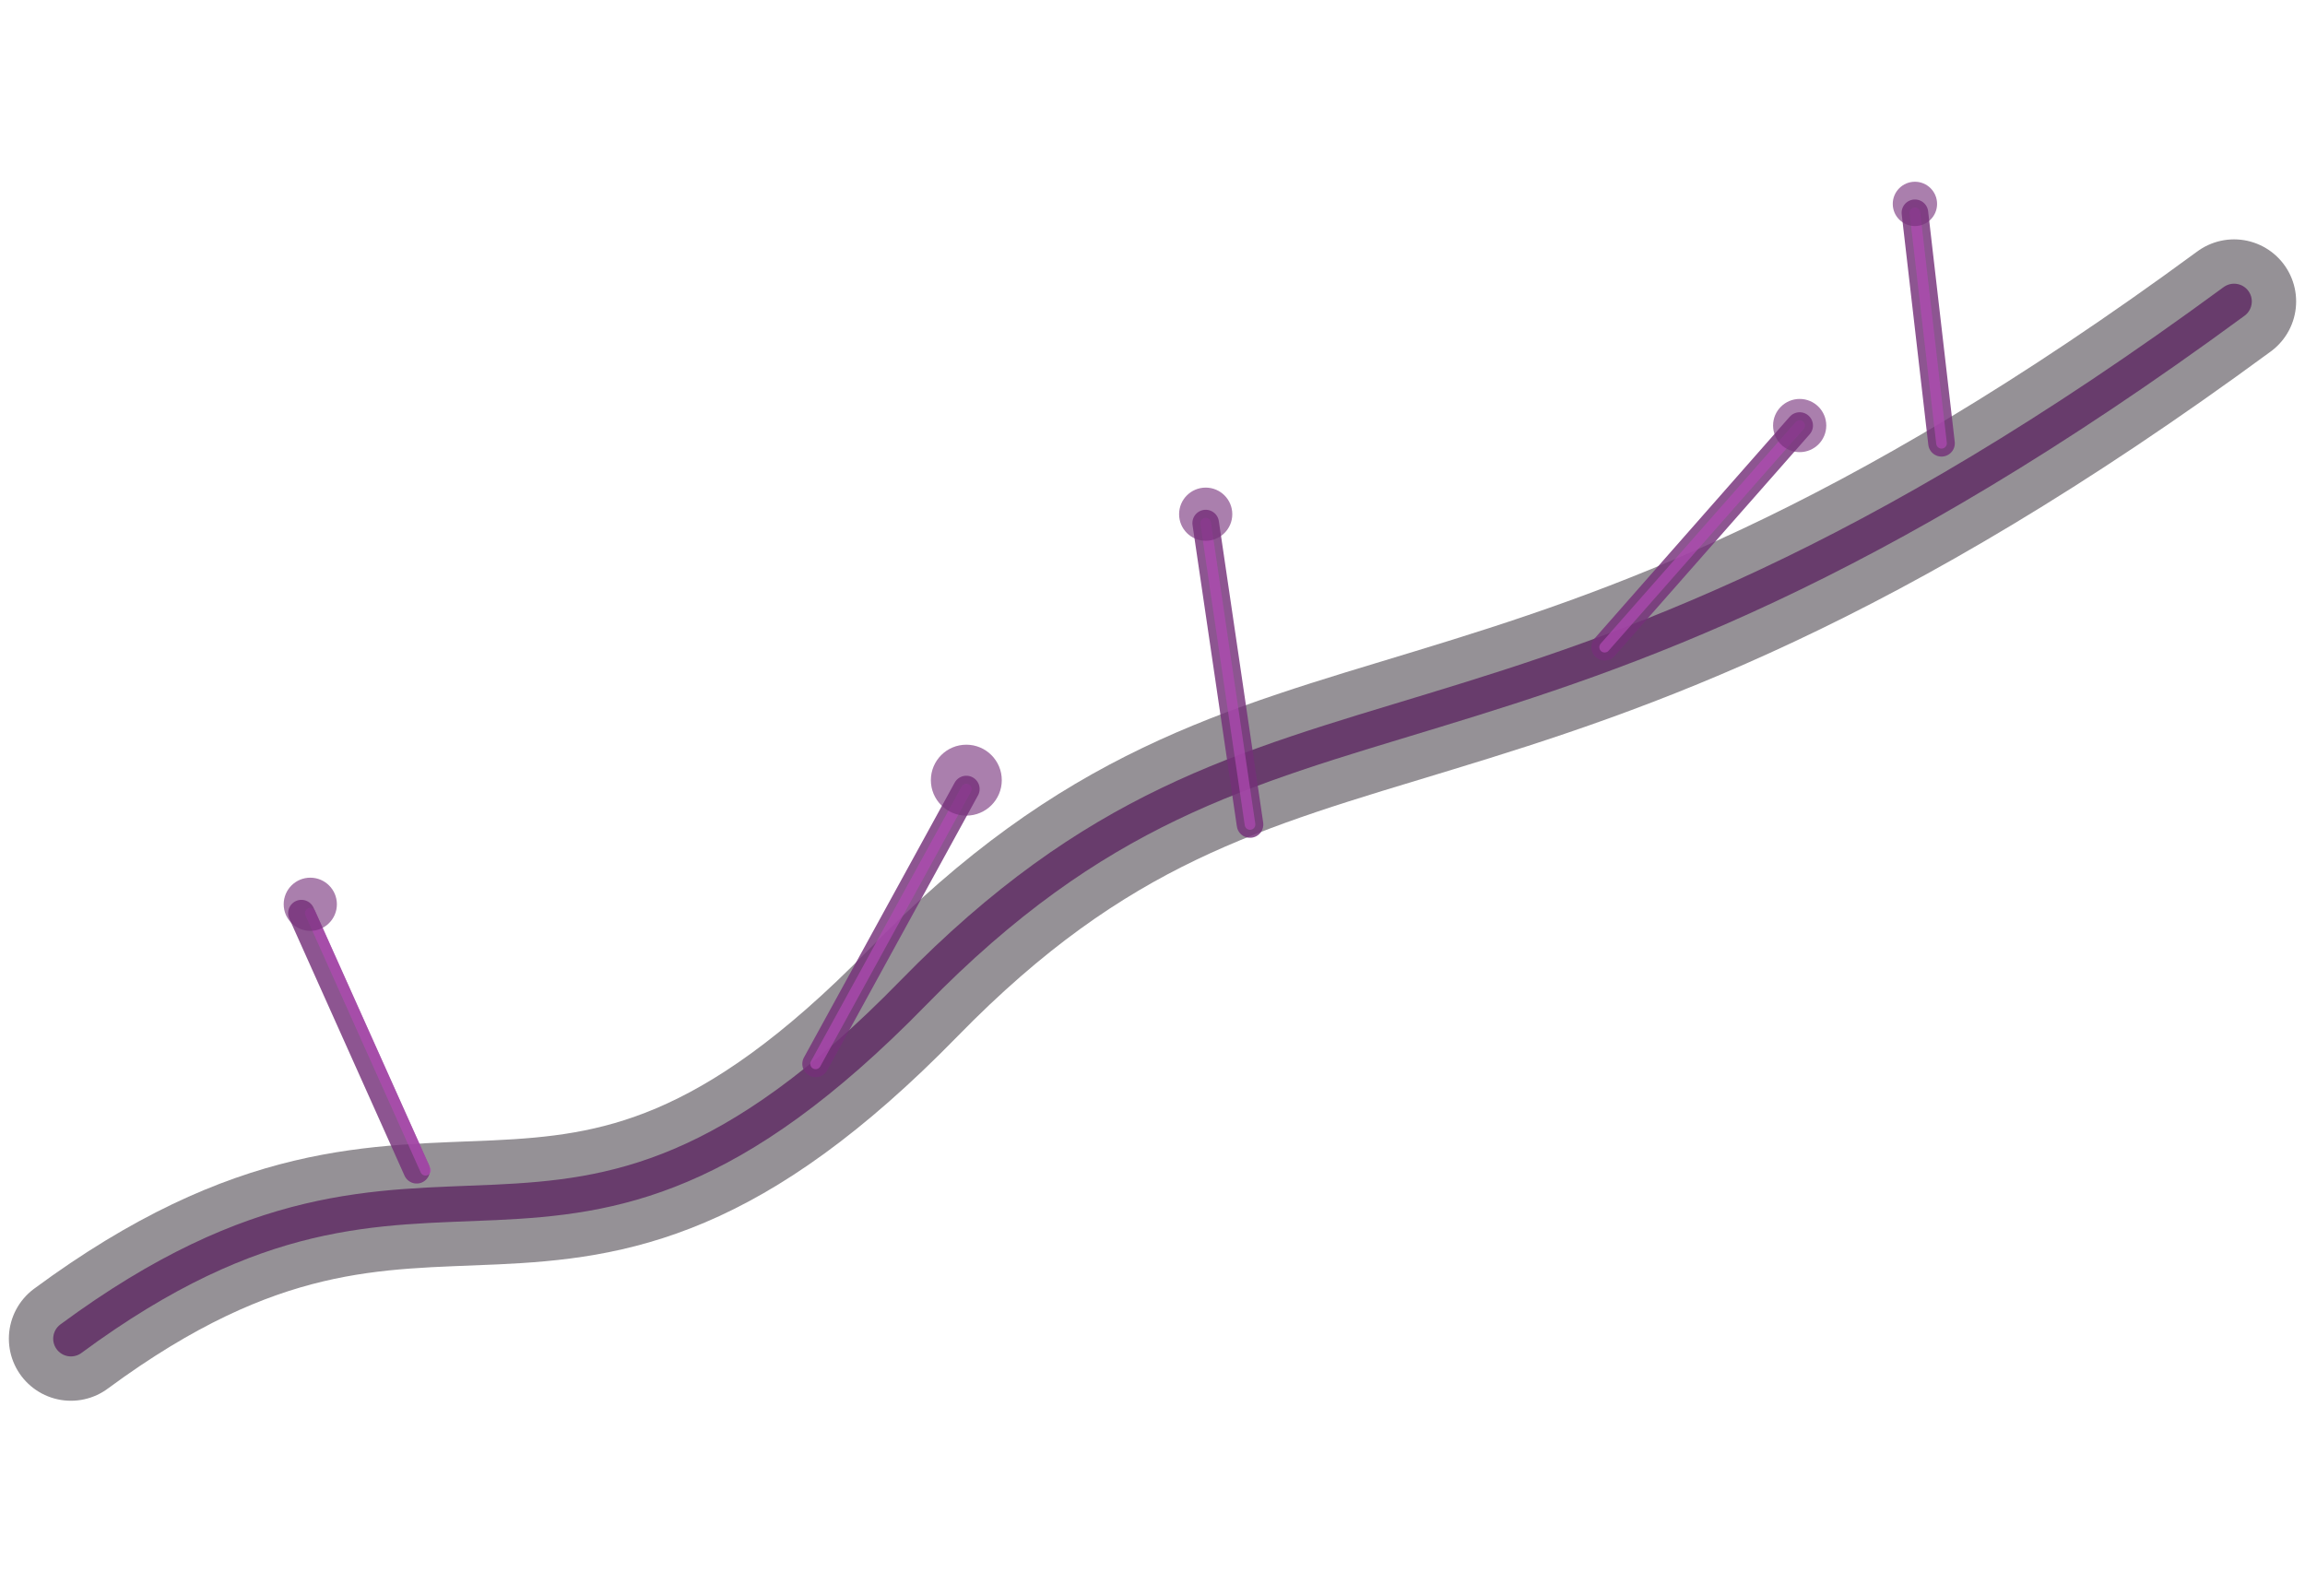
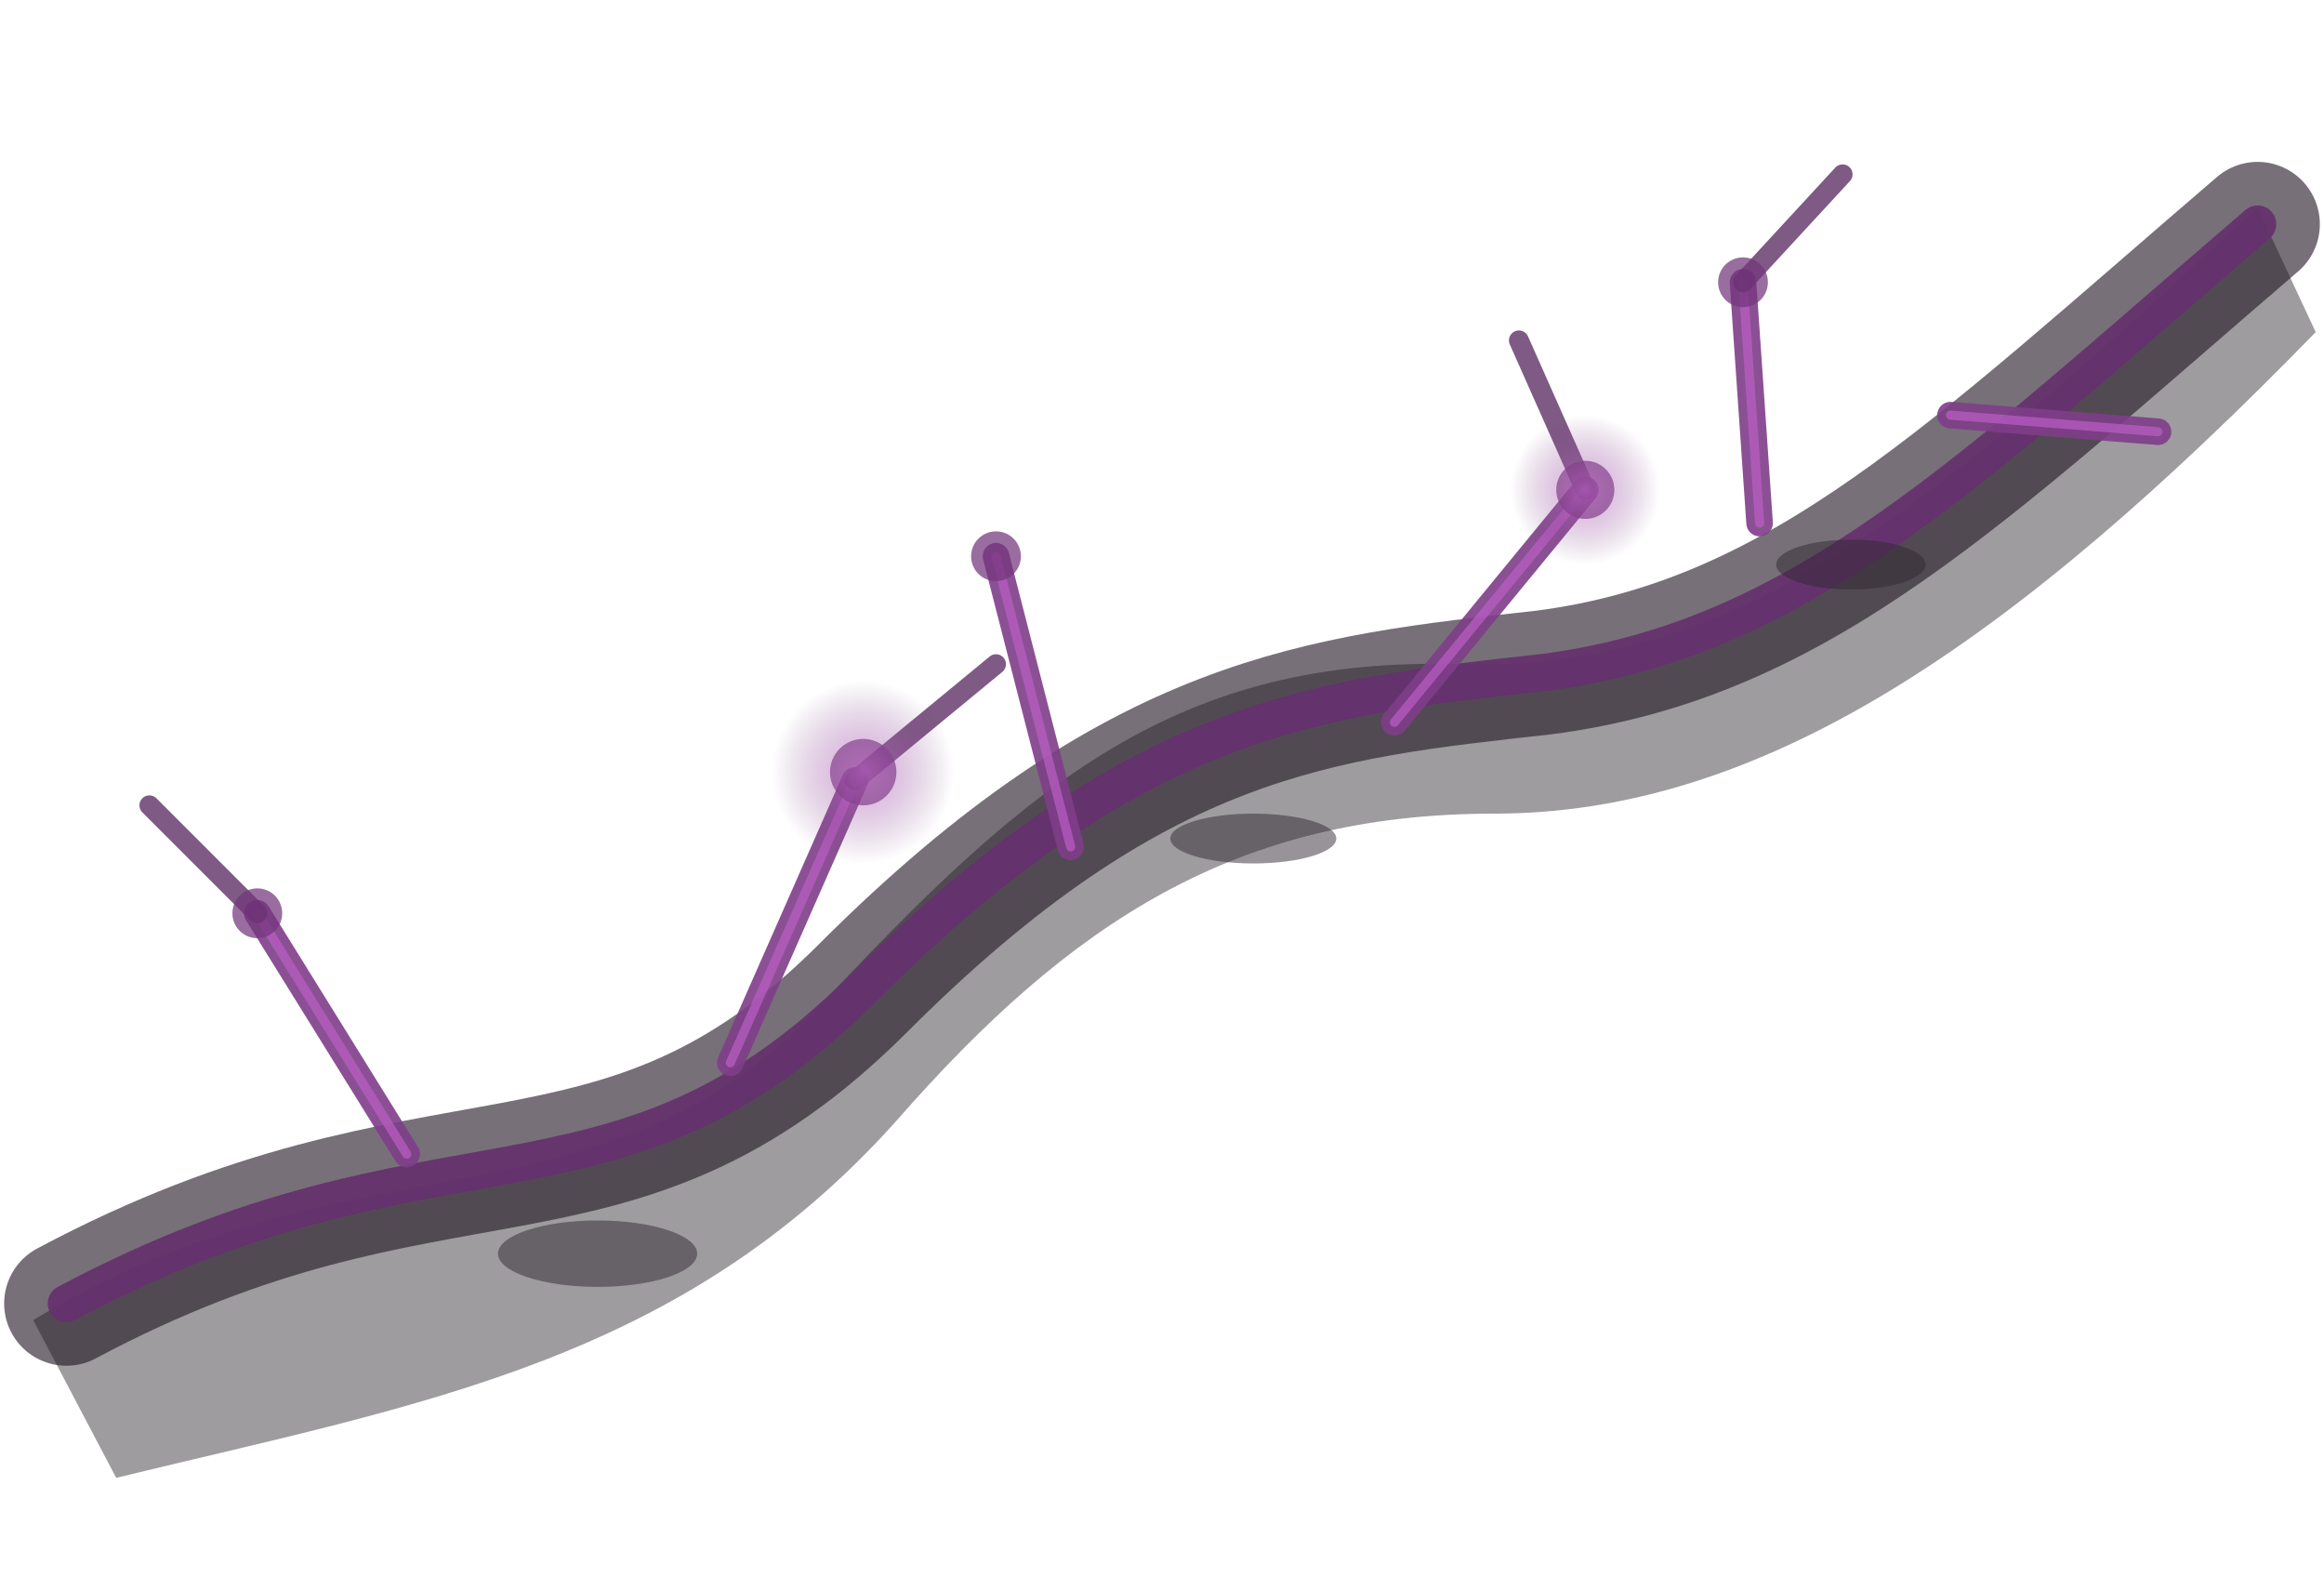
- <svg xmlns="http://www.w3.org/2000/svg" width="260" height="180" viewBox="0 0 260 180">
-   <g fill="none" stroke-linecap="round">
-     <path d="M8 151C50 120 62 154 103 112S169 95 252 34" stroke="#211923" stroke-width="14" opacity=".48" />
-     <path d="M8 151C50 120 62 154 103 112S169 95 252 34" stroke="#5e2a63" stroke-width="4" opacity=".82" />
-     <path d="M47 132l-13-29M92 120l17-31M141 93l-5-34M181 73l22-25M219 50l-3-26" stroke="#743079" stroke-width="3" opacity=".82" />
-     <path d="M48 132l-13-29M92 120l17-31M141 93l-5-34M181 73l22-25M219 50l-3-26" stroke="#b14ab3" stroke-width="1.2" opacity=".7" />
+ <svg xmlns="http://www.w3.org/2000/svg" width="280" height="190" viewBox="0 0 280 190">
+   <defs>
+     <radialGradient id="node">
+       <stop offset="0" stop-color="#c96fd1" stop-opacity=".58" />
+       <stop offset="1" stop-color="#6d3375" stop-opacity="0" />
+     </radialGradient>
+   </defs>
+   <g fill="#17131a" opacity=".42">
+     <path d="M4 159c38-23 68-10 94-37 26-28 44-43 78-42 33 1 56-18 96-55l7 15c-37 38-67 58-99 58-31 0-51 13-72 37-26 29-57 34-94 43z" />
  </g>
-   <g fill="#76307b" opacity=".62">
-     <circle cx="35" cy="102" r="3" />
-     <circle cx="109" cy="88" r="4" />
-     <circle cx="136" cy="58" r="3" />
-     <circle cx="203" cy="48" r="3" />
-     <circle cx="216" cy="23" r="2.5" />
+   <g fill="none" stroke-linecap="round" stroke-linejoin="round">
+     <path d="M8 157c45-24 66-8 96-38 33-33 55-35 82-38 31-4 51-24 86-54" stroke="#241925" stroke-width="15" opacity=".62" />
+     <path d="M8 157c45-24 66-8 96-38 33-33 55-35 82-38 31-4 51-24 86-54" stroke="#66306e" stroke-width="4.5" opacity=".92" />
+     <path d="M49 139 31 110M88 128l15-34M129 102l-9-35M168 87l23-28M212 63l-2-29M235 50l25 2" stroke="#7e3d88" stroke-width="3.2" opacity=".9" />
+     <path d="M49 139 31 110M88 128l15-34M129 102l-9-35M168 87l23-28M212 63l-2-29M235 50l25 2" stroke="#c05fca" stroke-width="1.1" opacity=".66" />
+     <path d="M31 110 18 97M103 94l17-14M191 59l-8-18M210 34l12-13" stroke="#57265f" stroke-width="2.4" opacity=".76" />
+   </g>
+   <g fill="#73347c" opacity=".72">
+     <circle cx="31" cy="110" r="3" />
+     <circle cx="104" cy="93" r="4" />
+     <circle cx="120" cy="67" r="3" />
+     <circle cx="191" cy="59" r="3.5" />
+     <circle cx="210" cy="34" r="3" />
+   </g>
+   <g fill="url(#node)">
+     <circle cx="104" cy="93" r="11" />
+     <circle cx="191" cy="59" r="9" />
+   </g>
+   <g fill="#2f2732" opacity=".5">
+     <ellipse cx="72" cy="151" rx="12" ry="4" />
+     <ellipse cx="151" cy="101" rx="10" ry="3" />
+     <ellipse cx="223" cy="68" rx="9" ry="3" />
  </g>
</svg>
